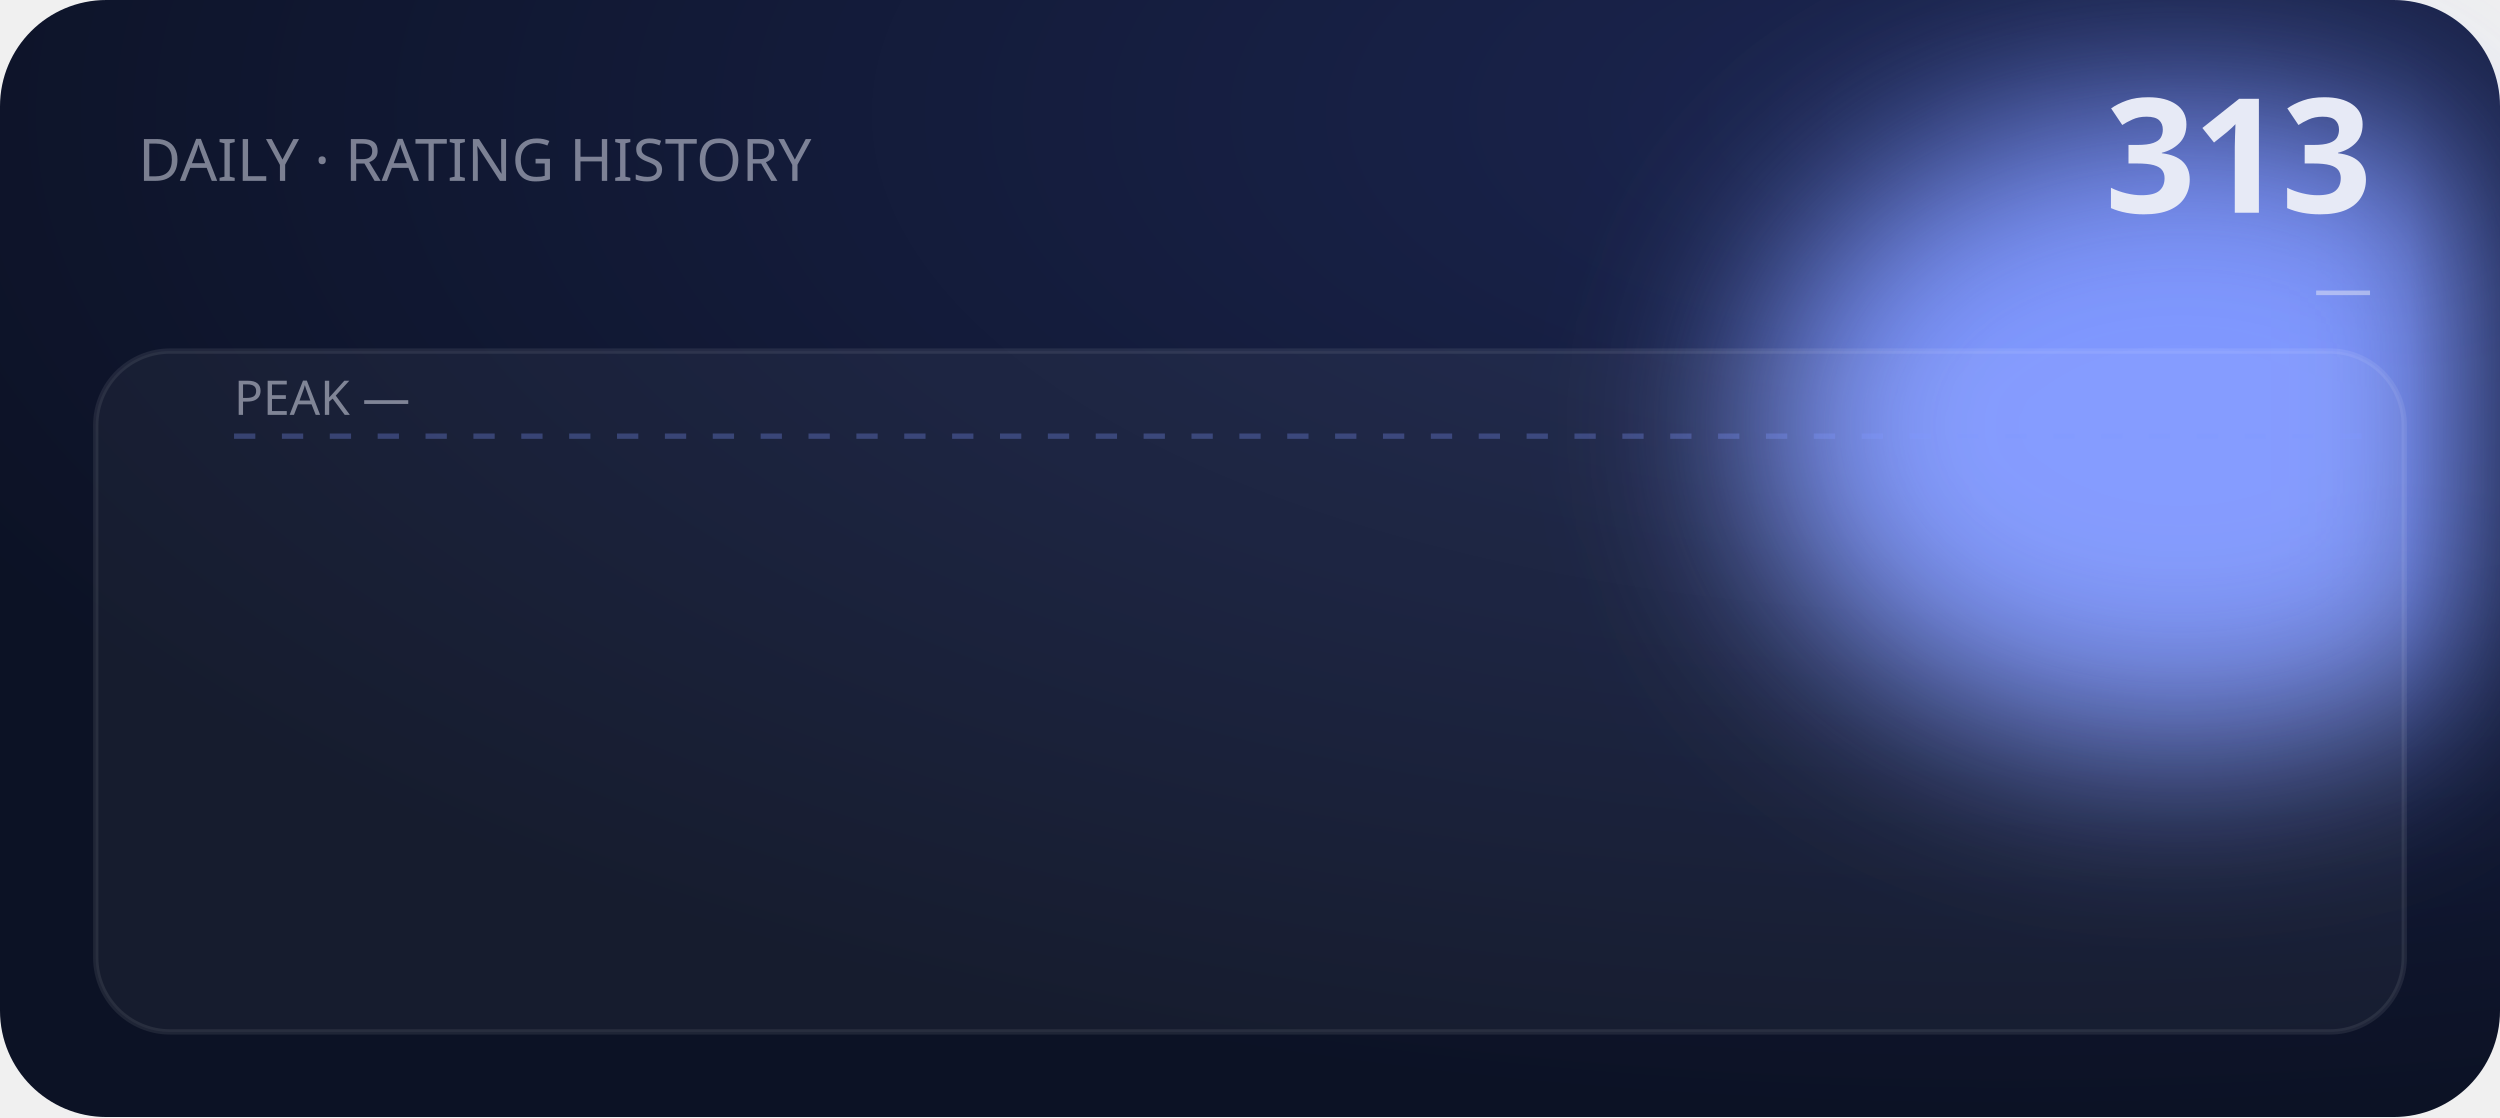
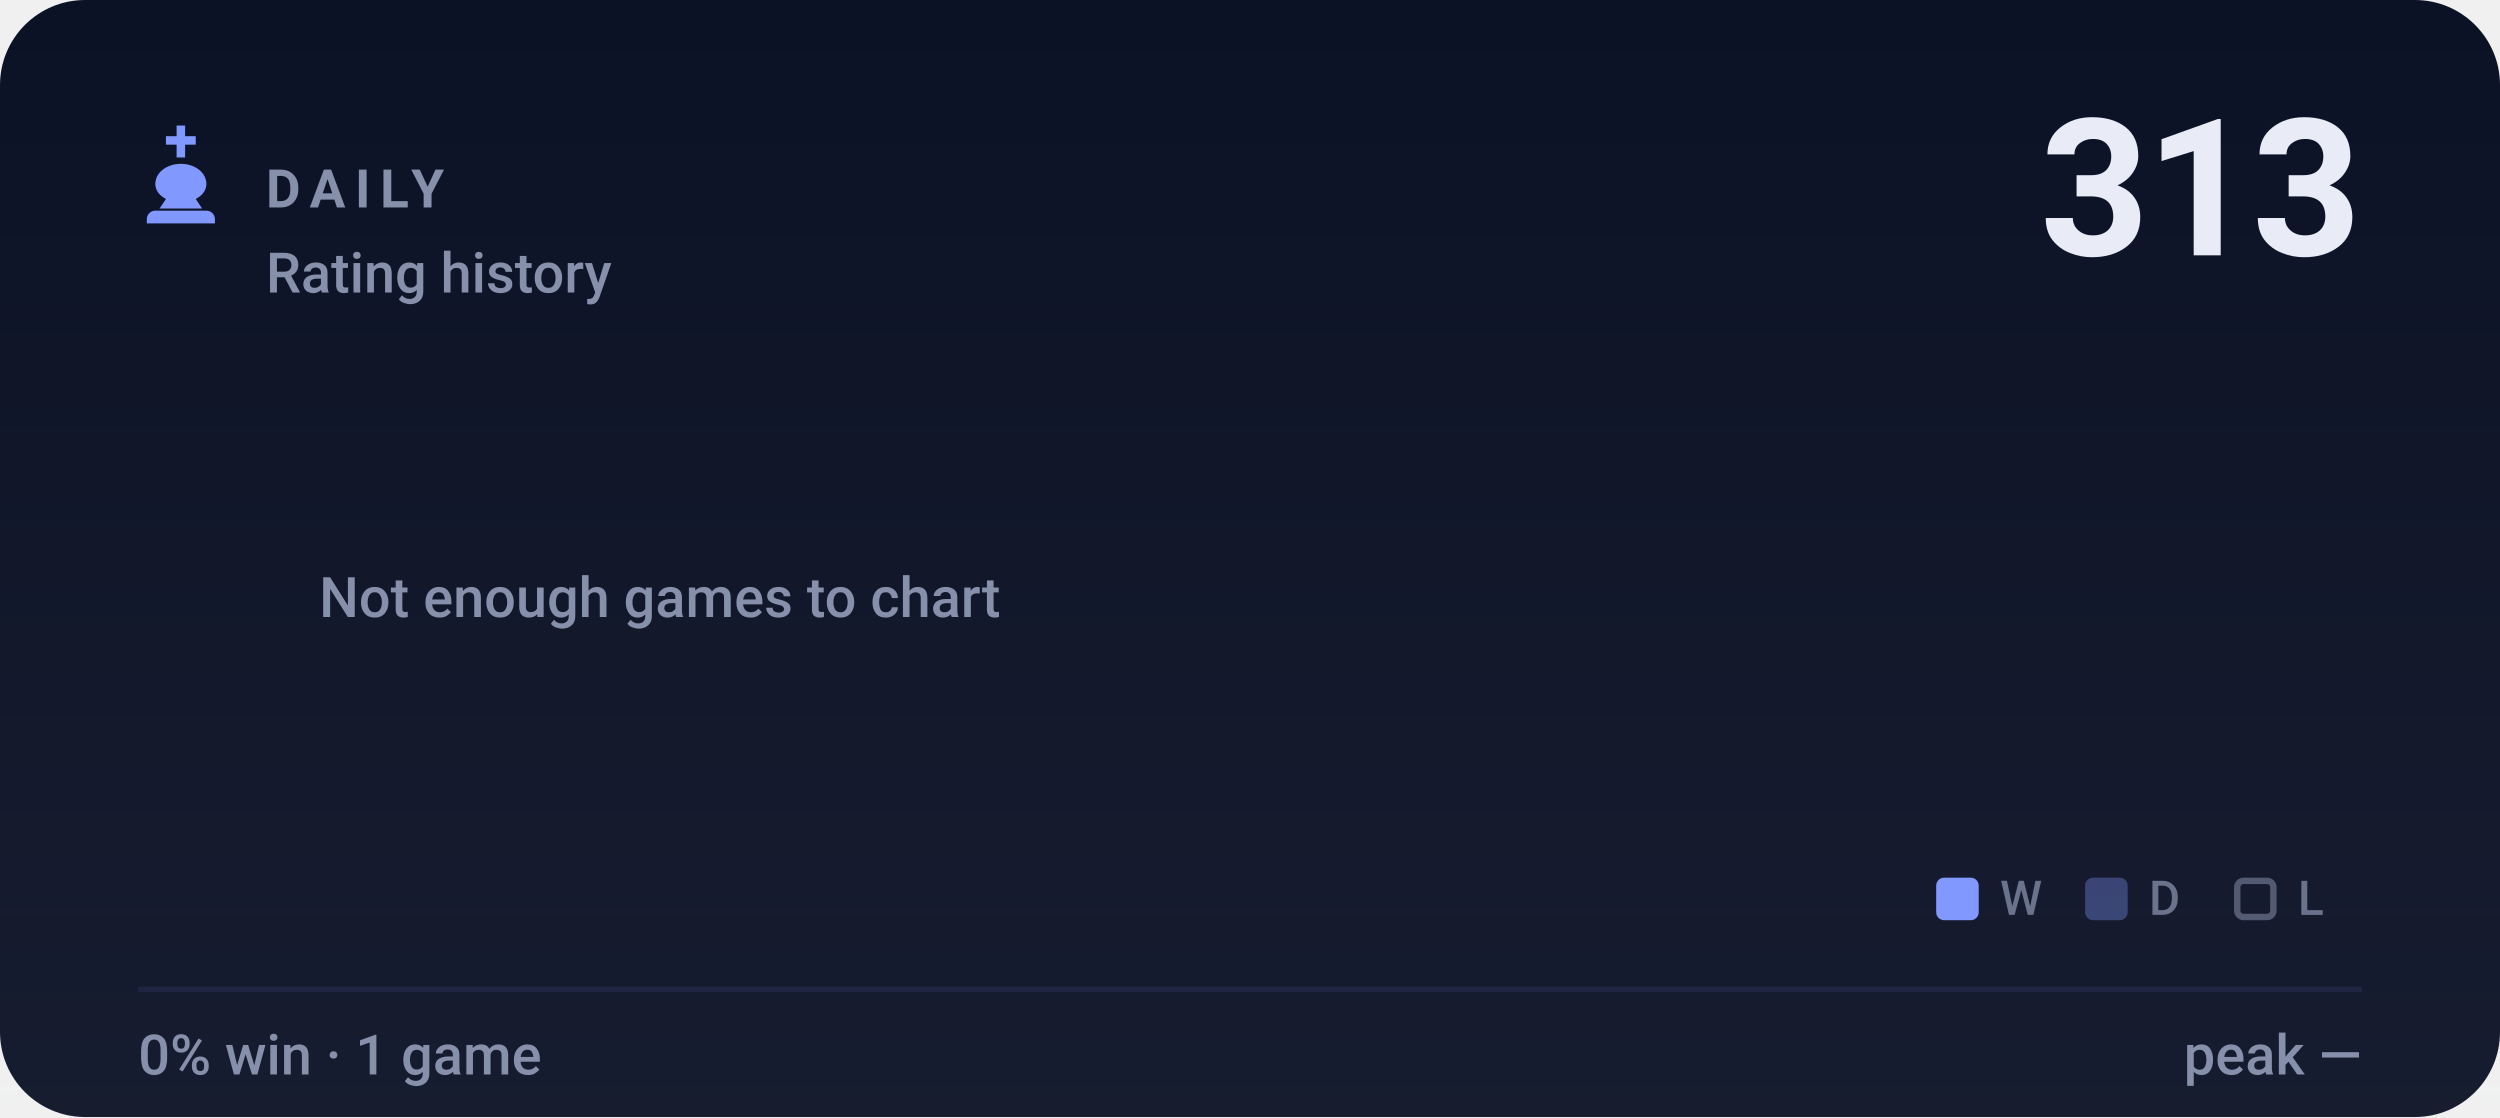
- <svg xmlns="http://www.w3.org/2000/svg" viewBox="0 0 470 210" width="470" height="210" role="img" aria-label="DAILY rating history">
+ <svg xmlns="http://www.w3.org/2000/svg" viewBox="0 0 470 210" width="470" height="210" role="img" aria-label="DAILY rating history, currently 313, 0% win rate over 1 games">
+   <style>svg{font-family:-apple-system,BlinkMacSystemFont,'Segoe UI',Roboto,'Helvetica Neue',Arial,sans-serif}text{fill:#e9ecf7;white-space:pre}.bg{fill:#0c1225}.acc{fill:#8098ff}.win{fill:#1baf7a}.draw{fill:#8b8f96}.loss{fill:#d03b3b}.lbl{font-size:10px;font-weight:600;letter-spacing:.18em;fill:#8790ab}.cap{font-size:10.5px;font-weight:500;fill:#8790ab}.num{font-family:-apple-system,BlinkMacSystemFont,'Segoe UI',Roboto,'Helvetica Neue',Arial,sans-serif;font-weight:700;letter-spacing:-.02em}.tick{font-size:9px;font-weight:500;fill:#8790ab;opacity:.75}.dl{font-size:10px;font-weight:600}.rule{stroke:#1e2643;stroke-width:1;fill:none}.grid{stroke:#1e2643;stroke-width:1;fill:none;opacity:.7}.ln{fill:none;stroke:#8098ff;stroke-width:2;stroke-linecap:round;stroke-linejoin:round}.ring{stroke:#0c1225;stroke-width:2}.hollow{fill:none;stroke-width:1.5}.sq{fill:#e9ecf7;opacity:.035}</style>
+   <rect class="bg" width="470" height="210" rx="16" />
  <defs>
-     <filter id="bE2" x="-60%" y="-60%" width="220%" height="220%">
-       <feGaussianBlur stdDeviation="18" />
-     </filter>
-     <radialGradient id="gE2" cx="80%" cy="10%" r="90%">
-       <stop offset="0" stop-color="#1b2550" />
-       <stop offset="1" stop-color="#0c1225" />
-     </radialGradient>
+     <linearGradient id="gp" x1="0" y1="0" x2="0" y2="1">
+       <stop offset="0" stop-color="#e9ecf7" stop-opacity="0" />
+       <stop offset="1" stop-color="#e9ecf7" stop-opacity=".05" />
+     </linearGradient>
  </defs>
-   <style>text{fill:#e7eaf6}.bg{fill:#0c1225}.acc{fill:#8098ff}.ln{stroke:#8098ff}.area{fill:#8098ff;opacity:.14}.peak{stroke:#8098ff;opacity:.3}.chip{fill:#8098ff;opacity:.14}.down{fill:#e0715a}.panel{fill:#fff;opacity:.045}.stroke{stroke:#fff;opacity:.08;fill:none}svg{font-family:'Space Grotesk',system-ui,sans-serif}.lbl{font-weight:600;font-size:11px;letter-spacing:.16em}.big{font-weight:700;font-size:34px;letter-spacing:-.02em}.mid{font-weight:600;font-size:14px}.mut{font-weight:500;font-size:11px;opacity:.5}.ser{font-family:'Instrument Serif',serif;font-weight:400;letter-spacing:0}.mono{font-family:'JetBrains Mono',monospace}.ln{fill:none;stroke-width:2.5;stroke-linecap:round;stroke-linejoin:round}.thin{stroke-width:1.6}.draw{stroke-dasharray:1;stroke-dashoffset:0;animation:draw 2.3s cubic-bezier(.6,.05,.2,1) .25s backwards}.dot{animation:pulse 2s ease-in-out infinite}.glow{animation:glow 3.4s ease-in-out infinite}.float{animation:float 6.5s ease-in-out infinite}.shim{animation:shim 3s ease-in-out infinite}@keyframes draw{from{stroke-dashoffset:1}to{stroke-dashoffset:0}}@keyframes pulse{0%,100%{r:4.5;opacity:1}50%{r:8;opacity:.45}}@keyframes glow{0%,100%{opacity:.14}50%{opacity:.34}}@keyframes float{0%,100%{transform:translateY(0)}50%{transform:translateY(-7px)}}@keyframes shim{0%,100%{opacity:.5}50%{opacity:1}}</style>
-   <rect width="470" height="210" rx="20" fill="url(#gE2)" />
-   <ellipse class="acc glow" cx="410" cy="80" rx="80" ry="60" filter="url(#bE2)" />
-   <text class="mut" x="26" y="34">DAILY · RATING HISTORY</text>
-   <text class="big" x="446" y="40" text-anchor="end" style="font-size:30px">313</text>
-   <text class="mut mid" x="446" y="58" text-anchor="end">—</text>
-   <rect class="panel" x="18" y="66" width="434" height="128" rx="14" />
-   <rect class="stroke" x="18" y="66" width="434" height="128" rx="14" />
-   <line class="peak" x1="44" y1="82" x2="446" y2="82" stroke-dasharray="4 5" />
-   <text class="mut" x="44" y="78" style="font-size:9px">PEAK —</text>
+   <rect width="470" height="210" fill="url(#gp)" />
+   <g class="acc" transform="translate(24.0,22.8) scale(0.2)">
+     <path d="M46 4h8v10h10v8H54v12h-8V22H36v-8h10V4zM50 40c-13 0-24 8-24 19 0 6 4 11 10 14l-6 9h40l-6-9c6-3 10-8 10-14 0-11-11-19-24-19zM26 84h48c4.4 0 8 3.6 8 8v4H18v-4c0-4.4 3.6-8 8-8z" />
+   </g>
+   <text class="lbl" x="50" y="39">DAILY</text>
+   <text class="cap" x="50" y="55">Rating history</text>
+   <text class="num" x="444" y="48" text-anchor="end" style="font-size:36px">313</text>
+   <text class="cap" x="60" y="116">Not enough games to chart</text>
+   <rect x="364" y="165" width="8" height="8" rx="1.5" fill="#8098ff" />
+   <text class="tick" x="376" y="172">W</text>
+   <rect x="392" y="165" width="8" height="8" rx="1.5" fill="#8098ff" opacity=".34" />
+   <text class="tick" x="404" y="172">D</text>
+   <rect x="420.6" y="165.6" width="6.8" height="6.8" rx="1.2" fill="none" stroke="#8790ab" stroke-width="1.2" opacity=".55" />
+   <text class="tick" x="432" y="172">L</text>
+   <line class="rule" x1="26" y1="186" x2="444" y2="186" />
+   <text class="cap" x="26" y="202">0% win · 1 game</text>
+   <text class="cap" x="444" y="202" text-anchor="end">peak —</text>
</svg>
